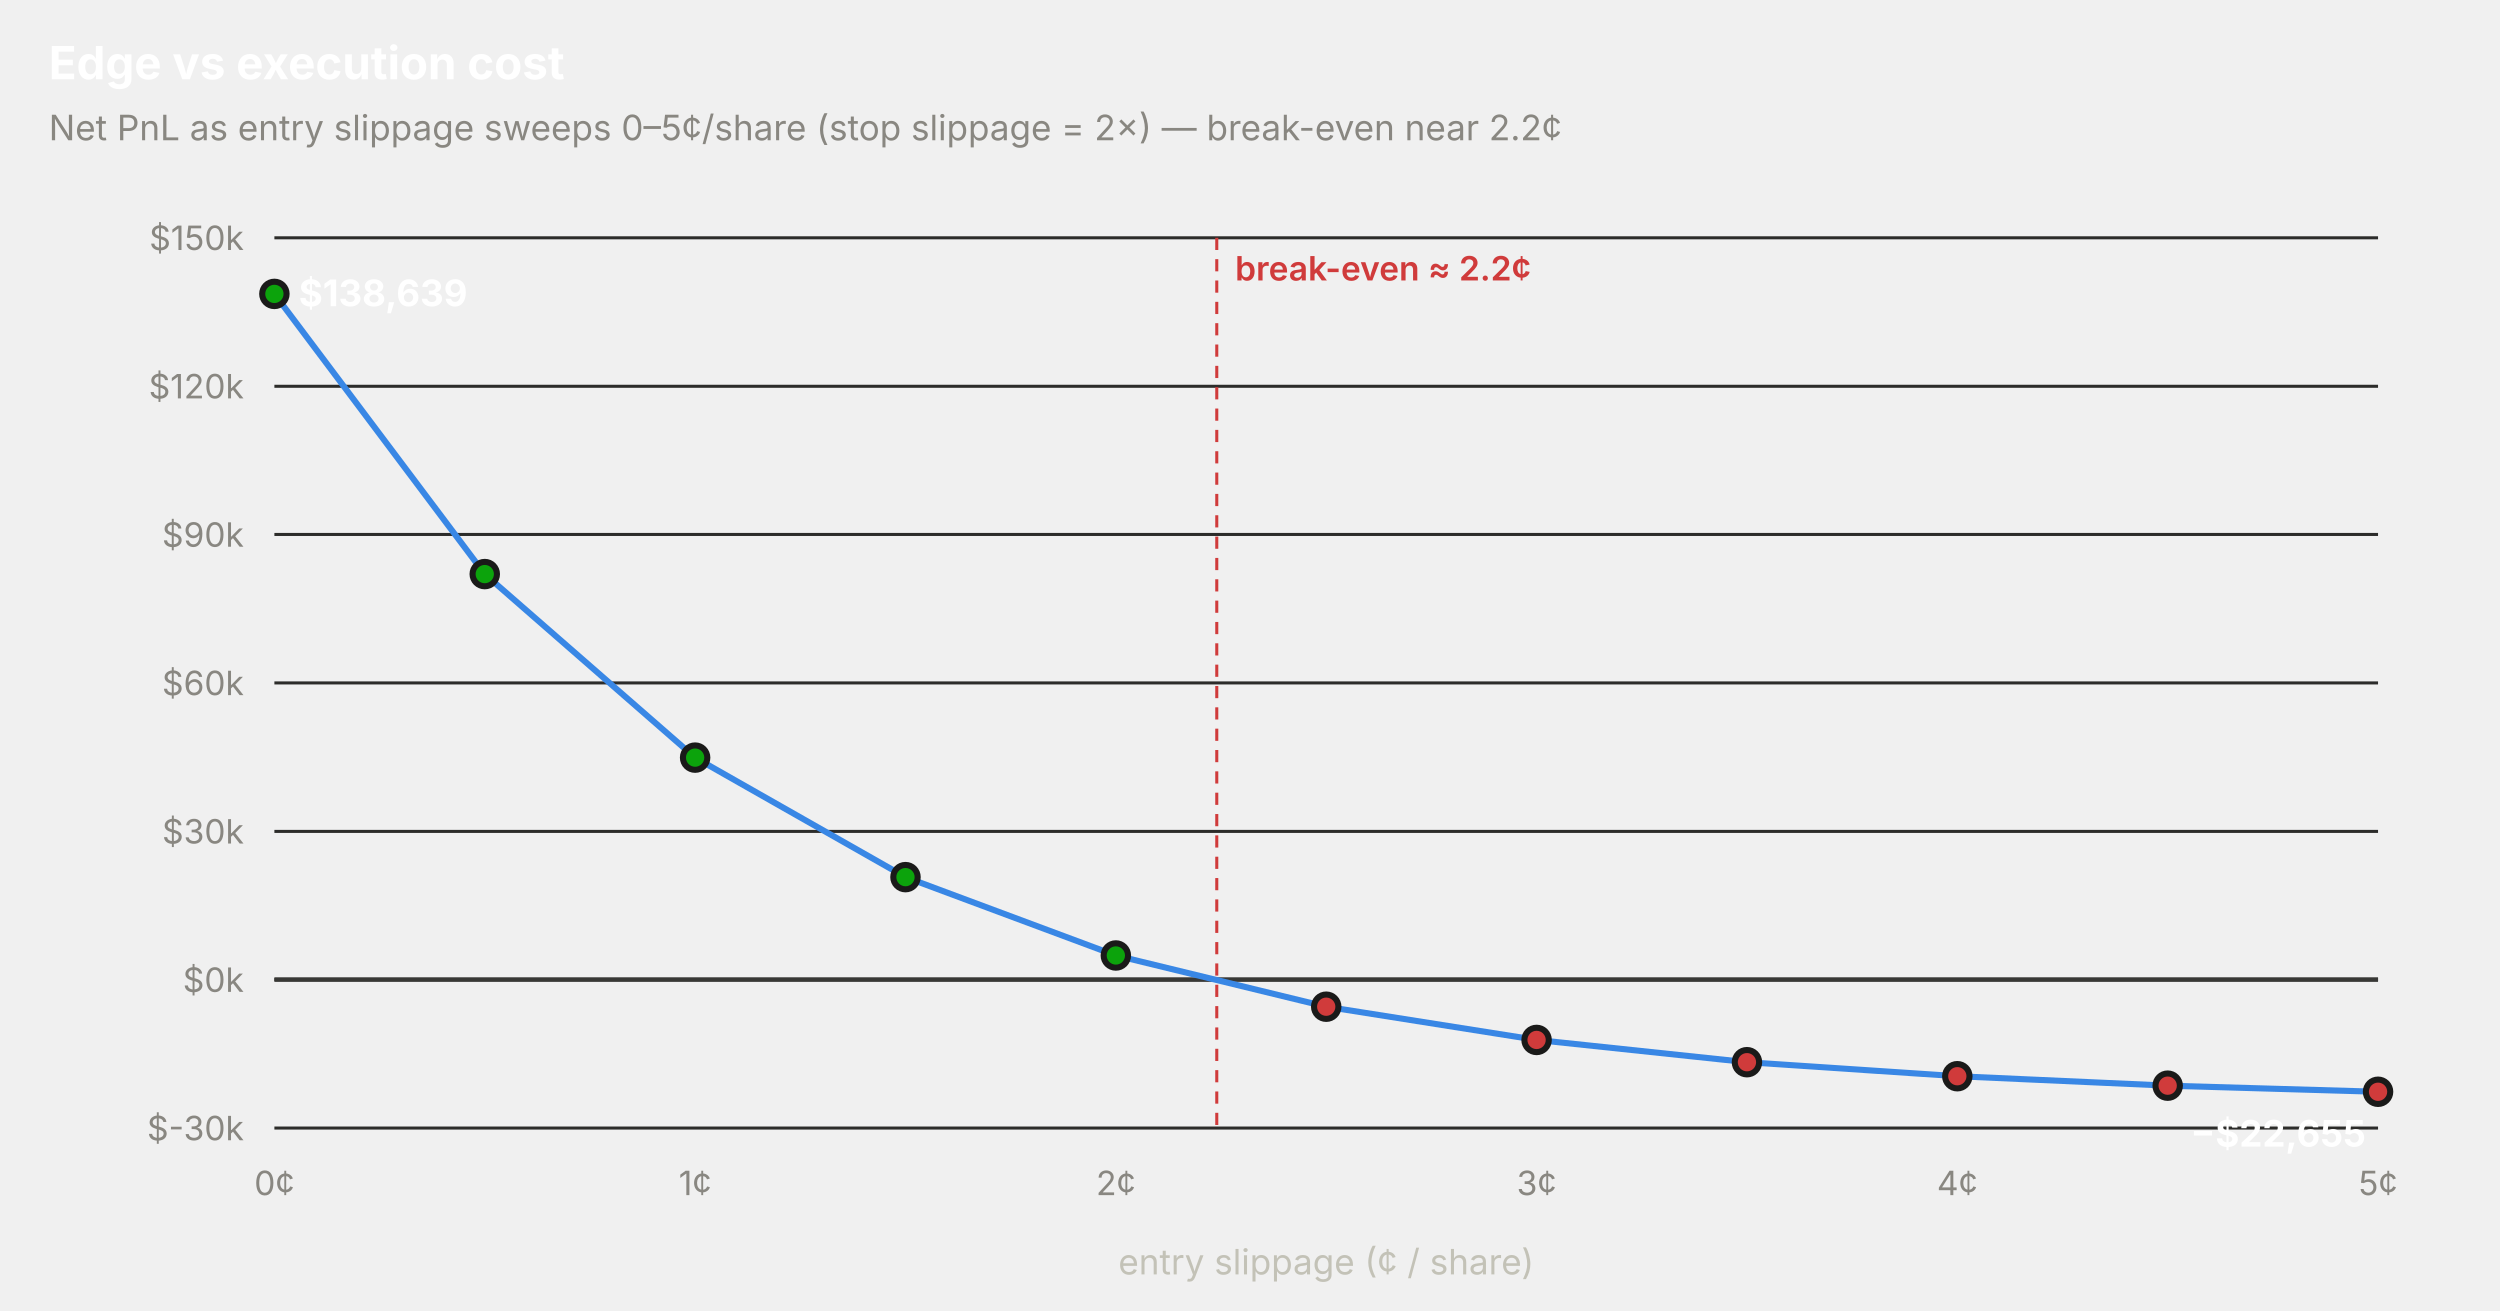
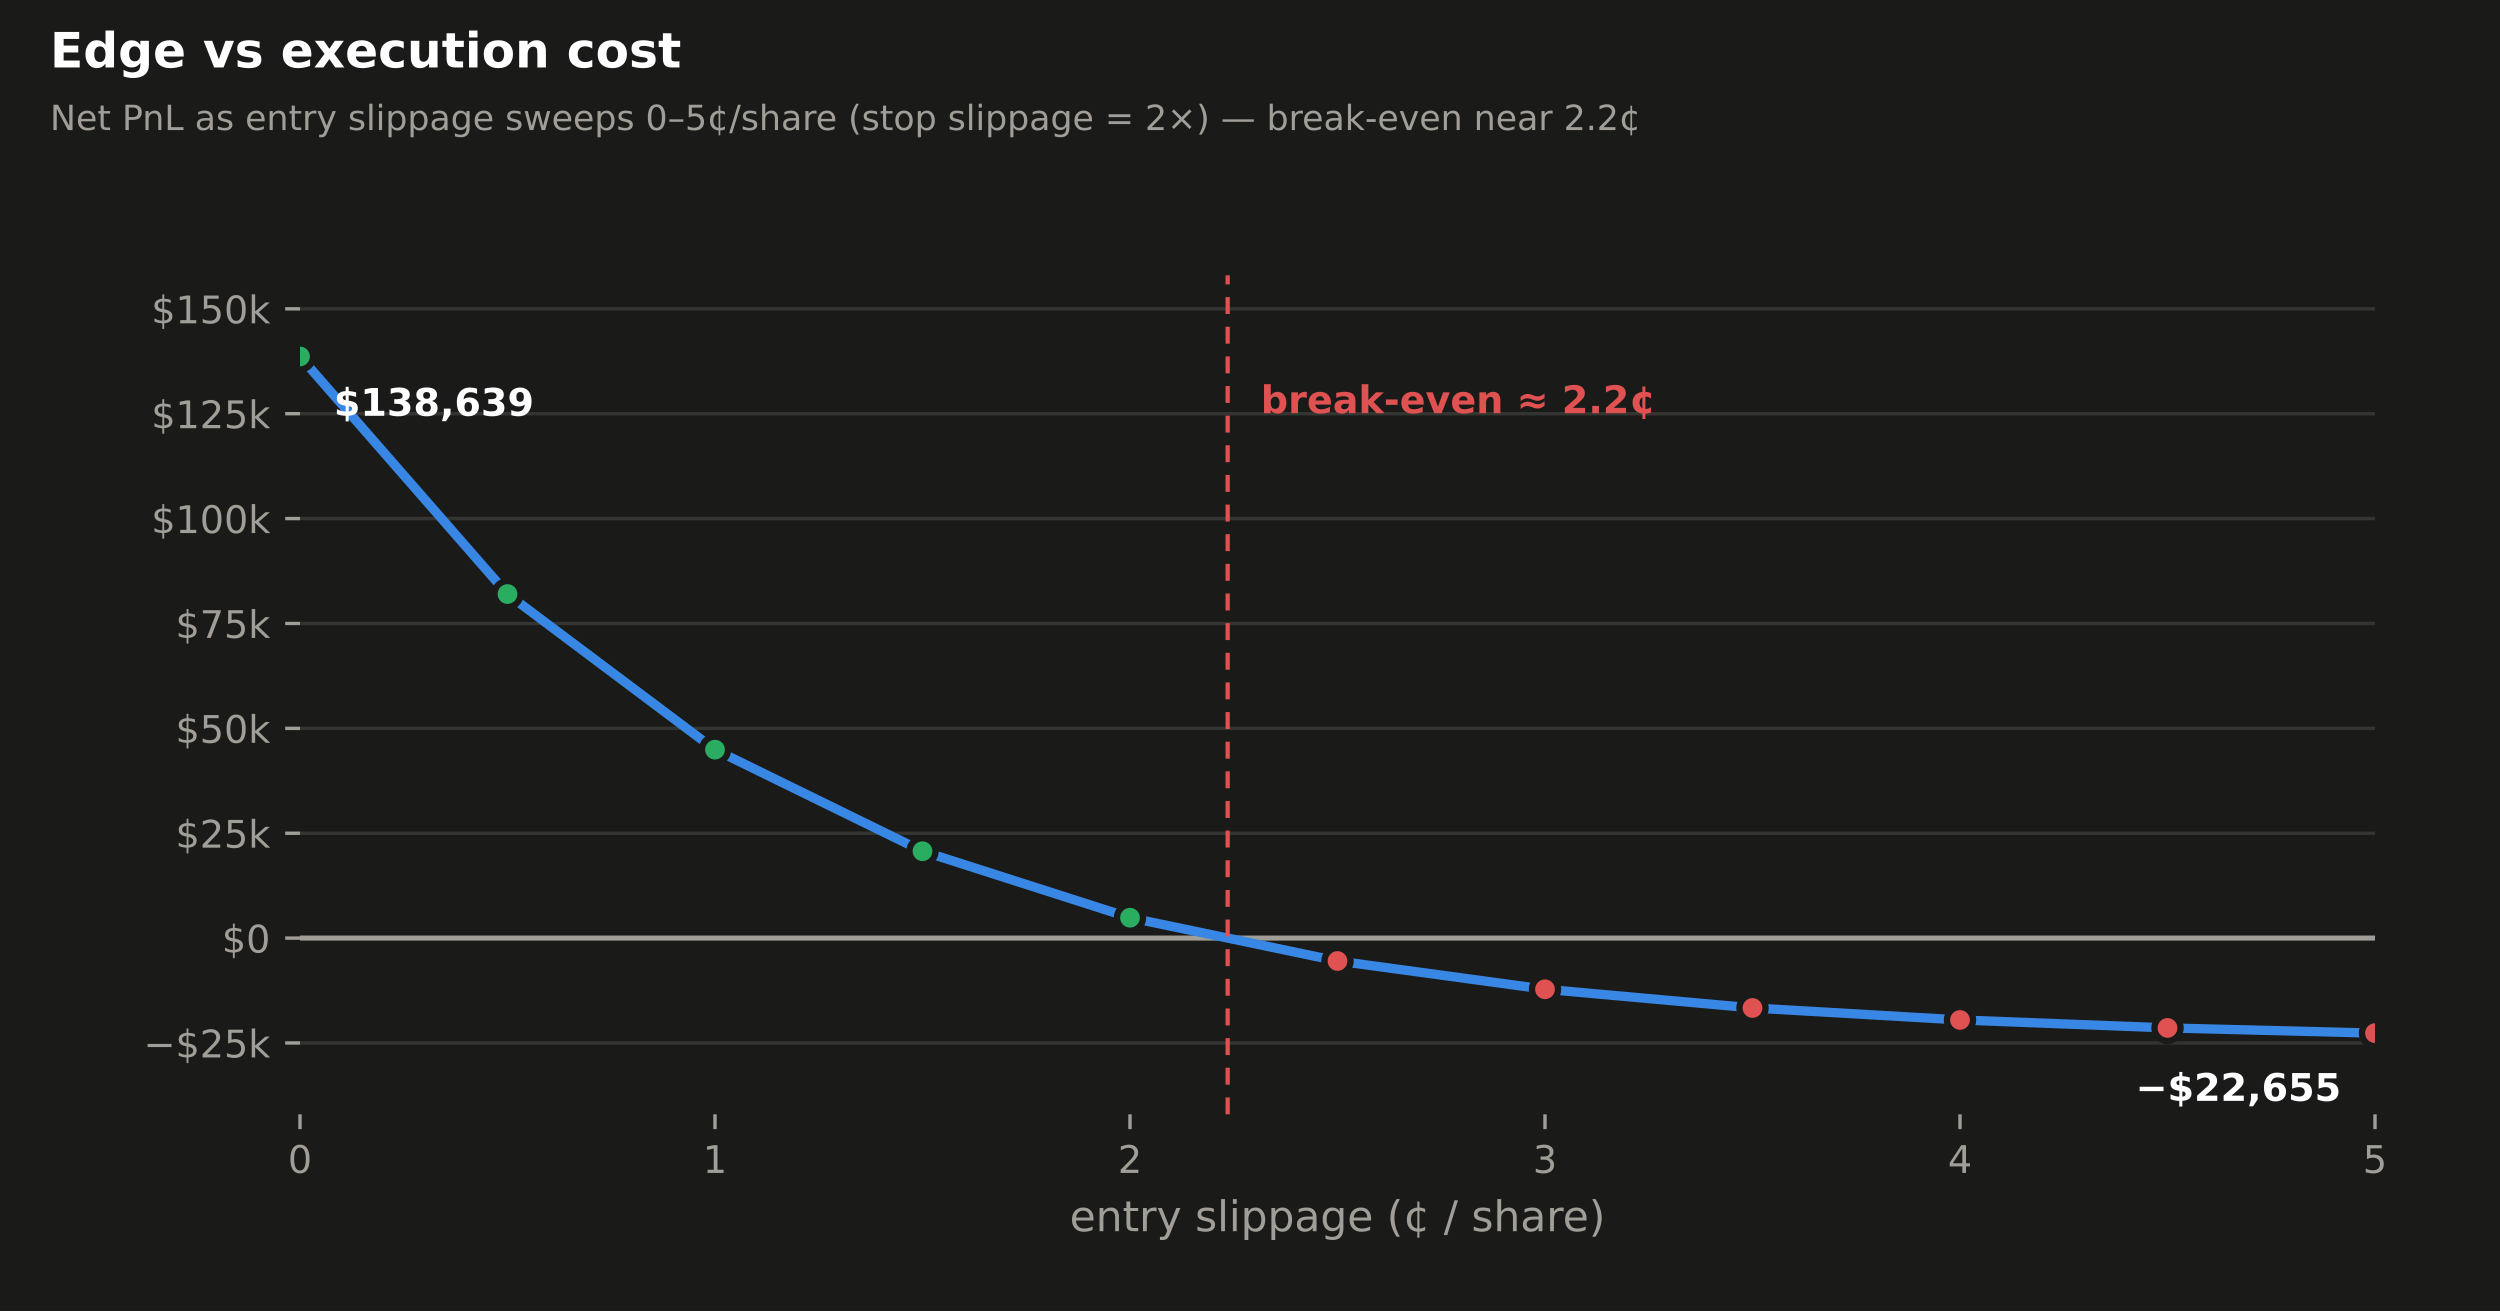
- <svg xmlns="http://www.w3.org/2000/svg" width="820" height="430" viewBox="0 0 820 430" role="img">
-   <text x="16" y="26" font-family="system-ui,-apple-system,'Segoe UI',sans-serif" font-size="15" fill="#ffffff" font-weight="700" text-anchor="start">Edge vs execution cost</text>
-   <text x="16" y="46" font-family="system-ui,-apple-system,'Segoe UI',sans-serif" font-size="11.5" fill="#898781" font-weight="normal" text-anchor="start">Net PnL as entry slippage sweeps 0–5¢/share (stop slippage = 2×) — break-even near 2.2¢</text>
-   <line x1="90" y1="370.0" x2="780" y2="370.0" stroke="#2c2c2a" stroke-width="1" />
-   <text x="80" y="374.0" font-family="system-ui,-apple-system,'Segoe UI',sans-serif" font-size="11" fill="#898781" font-weight="normal" text-anchor="end">$-30k</text>
-   <line x1="90" y1="321.3" x2="780" y2="321.3" stroke="#2c2c2a" stroke-width="1" />
-   <text x="80" y="325.333" font-family="system-ui,-apple-system,'Segoe UI',sans-serif" font-size="11" fill="#898781" font-weight="normal" text-anchor="end">$0k</text>
-   <line x1="90" y1="272.7" x2="780" y2="272.7" stroke="#2c2c2a" stroke-width="1" />
-   <text x="80" y="276.667" font-family="system-ui,-apple-system,'Segoe UI',sans-serif" font-size="11" fill="#898781" font-weight="normal" text-anchor="end">$30k</text>
-   <line x1="90" y1="224.0" x2="780" y2="224.0" stroke="#2c2c2a" stroke-width="1" />
-   <text x="80" y="228.0" font-family="system-ui,-apple-system,'Segoe UI',sans-serif" font-size="11" fill="#898781" font-weight="normal" text-anchor="end">$60k</text>
-   <line x1="90" y1="175.3" x2="780" y2="175.3" stroke="#2c2c2a" stroke-width="1" />
-   <text x="80" y="179.333" font-family="system-ui,-apple-system,'Segoe UI',sans-serif" font-size="11" fill="#898781" font-weight="normal" text-anchor="end">$90k</text>
-   <line x1="90" y1="126.7" x2="780" y2="126.7" stroke="#2c2c2a" stroke-width="1" />
-   <text x="80" y="130.667" font-family="system-ui,-apple-system,'Segoe UI',sans-serif" font-size="11" fill="#898781" font-weight="normal" text-anchor="end">$120k</text>
-   <line x1="90" y1="78.0" x2="780" y2="78.0" stroke="#2c2c2a" stroke-width="1" />
-   <text x="80" y="82.0" font-family="system-ui,-apple-system,'Segoe UI',sans-serif" font-size="11" fill="#898781" font-weight="normal" text-anchor="end">$150k</text>
-   <line x1="90" y1="321.3" x2="780" y2="321.3" stroke="#383835" stroke-width="1.5" />
-   <text x="90.0" y="392" font-family="system-ui,-apple-system,'Segoe UI',sans-serif" font-size="11" fill="#898781" font-weight="normal" text-anchor="middle">0¢</text>
-   <text x="228.0" y="392" font-family="system-ui,-apple-system,'Segoe UI',sans-serif" font-size="11" fill="#898781" font-weight="normal" text-anchor="middle">1¢</text>
-   <text x="366.0" y="392" font-family="system-ui,-apple-system,'Segoe UI',sans-serif" font-size="11" fill="#898781" font-weight="normal" text-anchor="middle">2¢</text>
-   <text x="504.0" y="392" font-family="system-ui,-apple-system,'Segoe UI',sans-serif" font-size="11" fill="#898781" font-weight="normal" text-anchor="middle">3¢</text>
-   <text x="642.0" y="392" font-family="system-ui,-apple-system,'Segoe UI',sans-serif" font-size="11" fill="#898781" font-weight="normal" text-anchor="middle">4¢</text>
-   <text x="780.0" y="392" font-family="system-ui,-apple-system,'Segoe UI',sans-serif" font-size="11" fill="#898781" font-weight="normal" text-anchor="middle">5¢</text>
-   <text x="435.0" y="418" font-family="system-ui,-apple-system,'Segoe UI',sans-serif" font-size="11.5" fill="#c3c2b7" font-weight="normal" text-anchor="middle">entry slippage (¢ / share)</text>
-   <line x1="399.1" y1="78" x2="399.1" y2="370" stroke="#d03b3b" stroke-width="1" stroke-dasharray="4 3" />
-   <text x="405.12" y="92" font-family="system-ui,-apple-system,'Segoe UI',sans-serif" font-size="11" fill="#d03b3b" font-weight="600" text-anchor="start">break-even ≈ 2.2¢</text>
-   <polyline points="90.0,96.4 159.0,188.3 228.0,248.5 297.0,287.7 366.0,313.4 435.0,330.2 504.0,341.1 573.0,348.4 642.0,353.0 711.0,356.1 780.0,358.1" fill="none" stroke="#3987e5" stroke-width="2" stroke-linejoin="round" stroke-linecap="round" />
-   <circle cx="90.0" cy="96.4" r="4" fill="#0ca30c" stroke="#1a1a19" stroke-width="2" />
-   <circle cx="159.0" cy="188.3" r="4" fill="#0ca30c" stroke="#1a1a19" stroke-width="2" />
-   <circle cx="228.0" cy="248.5" r="4" fill="#0ca30c" stroke="#1a1a19" stroke-width="2" />
-   <circle cx="297.0" cy="287.7" r="4" fill="#0ca30c" stroke="#1a1a19" stroke-width="2" />
-   <circle cx="366.0" cy="313.4" r="4" fill="#0ca30c" stroke="#1a1a19" stroke-width="2" />
-   <circle cx="435.0" cy="330.2" r="4" fill="#d03b3b" stroke="#1a1a19" stroke-width="2" />
-   <circle cx="504.0" cy="341.1" r="4" fill="#d03b3b" stroke="#1a1a19" stroke-width="2" />
-   <circle cx="573.0" cy="348.4" r="4" fill="#d03b3b" stroke="#1a1a19" stroke-width="2" />
-   <circle cx="642.0" cy="353.0" r="4" fill="#d03b3b" stroke="#1a1a19" stroke-width="2" />
-   <circle cx="711.0" cy="356.1" r="4" fill="#d03b3b" stroke="#1a1a19" stroke-width="2" />
-   <circle cx="780.0" cy="358.1" r="4" fill="#d03b3b" stroke="#1a1a19" stroke-width="2" />
-   <text x="98.0" y="100.43" font-family="system-ui,-apple-system,'Segoe UI',sans-serif" font-size="12" fill="#ffffff" font-weight="700" text-anchor="start">$138,639</text>
-   <text x="776.0" y="376.085" font-family="system-ui,-apple-system,'Segoe UI',sans-serif" font-size="12" fill="#ffffff" font-weight="700" text-anchor="end">−$22,655</text>
+ <svg xmlns="http://www.w3.org/2000/svg" xmlns:xlink="http://www.w3.org/1999/xlink" width="590.4pt" height="309.6pt" viewBox="0 0 590.4 309.6" version="1.1">
+   <defs>
+     <style type="text/css">*{stroke-linejoin: round; stroke-linecap: butt}</style>
+   </defs>
+   <g id="figure_1">
+     <g id="patch_1">
+       <path d="M 0 309.6 L 590.4 309.6 L 590.4 0 L 0 0 z " style="fill: #1a1a19" />
+     </g>
+     <g id="axes_1">
+       <g id="patch_2">
+         <path d="M 70.848 263.16 L 560.88 263.16 L 560.88 65.016 L 70.848 65.016 z " style="fill: #1a1a19" />
+       </g>
+       <g id="matplotlib.axis_1">
+         <g id="xtick_1">
+           <g id="line2d_1">
+             <defs>
+               <path id="m3ebfd7a9a0" d="M 0 0 L 0 3.5 " style="stroke: #a09e97; stroke-width: 0.8" />
+             </defs>
+             <g>
+               <use xlink:href="#m3ebfd7a9a0" x="70.848" y="263.16" style="fill: #a09e97; stroke: #a09e97; stroke-width: 0.8" />
+             </g>
+           </g>
+           <g id="text_1">
+             <text style="font-size: 9px; font-family: 'DejaVu Sans', 'Bitstream Vera Sans', 'Computer Modern Sans Serif', 'Lucida Grande', 'Verdana', 'Geneva', 'Lucid', 'Arial', 'Helvetica', 'Avant Garde', sans-serif; text-anchor: middle; fill: #a09e97" x="70.848" y="276.998" transform="rotate(-0 70.848 276.9979)">0</text>
+           </g>
+         </g>
+         <g id="xtick_2">
+           <g id="line2d_2">
+             <g>
+               <use xlink:href="#m3ebfd7a9a0" x="168.854" y="263.16" style="fill: #a09e97; stroke: #a09e97; stroke-width: 0.8" />
+             </g>
+           </g>
+           <g id="text_2">
+             <text style="font-size: 9px; font-family: 'DejaVu Sans', 'Bitstream Vera Sans', 'Computer Modern Sans Serif', 'Lucida Grande', 'Verdana', 'Geneva', 'Lucid', 'Arial', 'Helvetica', 'Avant Garde', sans-serif; text-anchor: middle; fill: #a09e97" x="168.854" y="276.998" transform="rotate(-0 168.8544 276.9979)">1</text>
+           </g>
+         </g>
+         <g id="xtick_3">
+           <g id="line2d_3">
+             <g>
+               <use xlink:href="#m3ebfd7a9a0" x="266.861" y="263.16" style="fill: #a09e97; stroke: #a09e97; stroke-width: 0.8" />
+             </g>
+           </g>
+           <g id="text_3">
+             <text style="font-size: 9px; font-family: 'DejaVu Sans', 'Bitstream Vera Sans', 'Computer Modern Sans Serif', 'Lucida Grande', 'Verdana', 'Geneva', 'Lucid', 'Arial', 'Helvetica', 'Avant Garde', sans-serif; text-anchor: middle; fill: #a09e97" x="266.861" y="276.998" transform="rotate(-0 266.8608 276.9979)">2</text>
+           </g>
+         </g>
+         <g id="xtick_4">
+           <g id="line2d_4">
+             <g>
+               <use xlink:href="#m3ebfd7a9a0" x="364.867" y="263.16" style="fill: #a09e97; stroke: #a09e97; stroke-width: 0.8" />
+             </g>
+           </g>
+           <g id="text_4">
+             <text style="font-size: 9px; font-family: 'DejaVu Sans', 'Bitstream Vera Sans', 'Computer Modern Sans Serif', 'Lucida Grande', 'Verdana', 'Geneva', 'Lucid', 'Arial', 'Helvetica', 'Avant Garde', sans-serif; text-anchor: middle; fill: #a09e97" x="364.867" y="276.998" transform="rotate(-0 364.8672 276.9979)">3</text>
+           </g>
+         </g>
+         <g id="xtick_5">
+           <g id="line2d_5">
+             <g>
+               <use xlink:href="#m3ebfd7a9a0" x="462.874" y="263.16" style="fill: #a09e97; stroke: #a09e97; stroke-width: 0.8" />
+             </g>
+           </g>
+           <g id="text_5">
+             <text style="font-size: 9px; font-family: 'DejaVu Sans', 'Bitstream Vera Sans', 'Computer Modern Sans Serif', 'Lucida Grande', 'Verdana', 'Geneva', 'Lucid', 'Arial', 'Helvetica', 'Avant Garde', sans-serif; text-anchor: middle; fill: #a09e97" x="462.874" y="276.998" transform="rotate(-0 462.8736 276.9979)">4</text>
+           </g>
+         </g>
+         <g id="xtick_6">
+           <g id="line2d_6">
+             <g>
+               <use xlink:href="#m3ebfd7a9a0" x="560.88" y="263.16" style="fill: #a09e97; stroke: #a09e97; stroke-width: 0.8" />
+             </g>
+           </g>
+           <g id="text_6">
+             <text style="font-size: 9px; font-family: 'DejaVu Sans', 'Bitstream Vera Sans', 'Computer Modern Sans Serif', 'Lucida Grande', 'Verdana', 'Geneva', 'Lucid', 'Arial', 'Helvetica', 'Avant Garde', sans-serif; text-anchor: middle; fill: #a09e97" x="560.88" y="276.998" transform="rotate(-0 560.88 276.9979)">5</text>
+           </g>
+         </g>
+         <g id="text_7">
+           <text style="font-size: 10px; font-family: 'DejaVu Sans', 'Bitstream Vera Sans', 'Computer Modern Sans Serif', 'Lucida Grande', 'Verdana', 'Geneva', 'Lucid', 'Arial', 'Helvetica', 'Avant Garde', sans-serif; text-anchor: middle; fill: #a09e97" x="315.864" y="290.758" transform="rotate(-0 315.864 290.7584)">entry slippage (¢ / share)</text>
+         </g>
+       </g>
+       <g id="matplotlib.axis_2">
+         <g id="ytick_1">
+           <g id="line2d_7">
+             <path d="M 70.848 246.308 L 560.88 246.308 " clip-path="url(#p019969dbdf)" style="fill: none; stroke: #343431; stroke-width: 0.8; stroke-linecap: square" />
+           </g>
+           <g id="line2d_8">
+             <defs>
+               <path id="mc57e71f07b" d="M 0 0 L -3.5 0 " style="stroke: #a09e97; stroke-width: 0.8" />
+             </defs>
+             <g>
+               <use xlink:href="#mc57e71f07b" x="70.848" y="246.308" style="fill: #a09e97; stroke: #a09e97; stroke-width: 0.8" />
+             </g>
+           </g>
+           <g id="text_8">
+             <text style="font-size: 9px; font-family: 'DejaVu Sans', 'Bitstream Vera Sans', 'Computer Modern Sans Serif', 'Lucida Grande', 'Verdana', 'Geneva', 'Lucid', 'Arial', 'Helvetica', 'Avant Garde', sans-serif; text-anchor: end; fill: #a09e97" x="63.848" y="249.727" transform="rotate(-0 63.848 249.727)">−$25k</text>
+           </g>
+         </g>
+         <g id="ytick_2">
+           <g id="line2d_9">
+             <path d="M 70.848 221.54 L 560.88 221.54 " clip-path="url(#p019969dbdf)" style="fill: none; stroke: #343431; stroke-width: 0.8; stroke-linecap: square" />
+           </g>
+           <g id="line2d_10">
+             <g>
+               <use xlink:href="#mc57e71f07b" x="70.848" y="221.54" style="fill: #a09e97; stroke: #a09e97; stroke-width: 0.8" />
+             </g>
+           </g>
+           <g id="text_9">
+             <text style="font-size: 9px; font-family: 'DejaVu Sans', 'Bitstream Vera Sans', 'Computer Modern Sans Serif', 'Lucida Grande', 'Verdana', 'Geneva', 'Lucid', 'Arial', 'Helvetica', 'Avant Garde', sans-serif; text-anchor: end; fill: #a09e97" x="63.848" y="224.96" transform="rotate(-0 63.848 224.9596)">$0</text>
+           </g>
+         </g>
+         <g id="ytick_3">
+           <g id="line2d_11">
+             <path d="M 70.848 196.773 L 560.88 196.773 " clip-path="url(#p019969dbdf)" style="fill: none; stroke: #343431; stroke-width: 0.8; stroke-linecap: square" />
+           </g>
+           <g id="line2d_12">
+             <g>
+               <use xlink:href="#mc57e71f07b" x="70.848" y="196.773" style="fill: #a09e97; stroke: #a09e97; stroke-width: 0.8" />
+             </g>
+           </g>
+           <g id="text_10">
+             <text style="font-size: 9px; font-family: 'DejaVu Sans', 'Bitstream Vera Sans', 'Computer Modern Sans Serif', 'Lucida Grande', 'Verdana', 'Geneva', 'Lucid', 'Arial', 'Helvetica', 'Avant Garde', sans-serif; text-anchor: end; fill: #a09e97" x="63.848" y="200.192" transform="rotate(-0 63.848 200.1923)">$25k</text>
+           </g>
+         </g>
+         <g id="ytick_4">
+           <g id="line2d_13">
+             <path d="M 70.848 172.006 L 560.88 172.006 " clip-path="url(#p019969dbdf)" style="fill: none; stroke: #343431; stroke-width: 0.8; stroke-linecap: square" />
+           </g>
+           <g id="line2d_14">
+             <g>
+               <use xlink:href="#mc57e71f07b" x="70.848" y="172.006" style="fill: #a09e97; stroke: #a09e97; stroke-width: 0.8" />
+             </g>
+           </g>
+           <g id="text_11">
+             <text style="font-size: 9px; font-family: 'DejaVu Sans', 'Bitstream Vera Sans', 'Computer Modern Sans Serif', 'Lucida Grande', 'Verdana', 'Geneva', 'Lucid', 'Arial', 'Helvetica', 'Avant Garde', sans-serif; text-anchor: end; fill: #a09e97" x="63.848" y="175.425" transform="rotate(-0 63.848 175.425)">$50k</text>
+           </g>
+         </g>
+         <g id="ytick_5">
+           <g id="line2d_15">
+             <path d="M 70.848 147.238 L 560.88 147.238 " clip-path="url(#p019969dbdf)" style="fill: none; stroke: #343431; stroke-width: 0.8; stroke-linecap: square" />
+           </g>
+           <g id="line2d_16">
+             <g>
+               <use xlink:href="#mc57e71f07b" x="70.848" y="147.238" style="fill: #a09e97; stroke: #a09e97; stroke-width: 0.8" />
+             </g>
+           </g>
+           <g id="text_12">
+             <text style="font-size: 9px; font-family: 'DejaVu Sans', 'Bitstream Vera Sans', 'Computer Modern Sans Serif', 'Lucida Grande', 'Verdana', 'Geneva', 'Lucid', 'Arial', 'Helvetica', 'Avant Garde', sans-serif; text-anchor: end; fill: #a09e97" x="63.848" y="150.658" transform="rotate(-0 63.848 150.6577)">$75k</text>
+           </g>
+         </g>
+         <g id="ytick_6">
+           <g id="line2d_17">
+             <path d="M 70.848 122.471 L 560.88 122.471 " clip-path="url(#p019969dbdf)" style="fill: none; stroke: #343431; stroke-width: 0.8; stroke-linecap: square" />
+           </g>
+           <g id="line2d_18">
+             <g>
+               <use xlink:href="#mc57e71f07b" x="70.848" y="122.471" style="fill: #a09e97; stroke: #a09e97; stroke-width: 0.8" />
+             </g>
+           </g>
+           <g id="text_13">
+             <text style="font-size: 9px; font-family: 'DejaVu Sans', 'Bitstream Vera Sans', 'Computer Modern Sans Serif', 'Lucida Grande', 'Verdana', 'Geneva', 'Lucid', 'Arial', 'Helvetica', 'Avant Garde', sans-serif; text-anchor: end; fill: #a09e97" x="63.848" y="125.89" transform="rotate(-0 63.848 125.8903)">$100k</text>
+           </g>
+         </g>
+         <g id="ytick_7">
+           <g id="line2d_19">
+             <path d="M 70.848 97.704 L 560.88 97.704 " clip-path="url(#p019969dbdf)" style="fill: none; stroke: #343431; stroke-width: 0.8; stroke-linecap: square" />
+           </g>
+           <g id="line2d_20">
+             <g>
+               <use xlink:href="#mc57e71f07b" x="70.848" y="97.704" style="fill: #a09e97; stroke: #a09e97; stroke-width: 0.8" />
+             </g>
+           </g>
+           <g id="text_14">
+             <text style="font-size: 9px; font-family: 'DejaVu Sans', 'Bitstream Vera Sans', 'Computer Modern Sans Serif', 'Lucida Grande', 'Verdana', 'Geneva', 'Lucid', 'Arial', 'Helvetica', 'Avant Garde', sans-serif; text-anchor: end; fill: #a09e97" x="63.848" y="101.123" transform="rotate(-0 63.848 101.123)">$125k</text>
+           </g>
+         </g>
+         <g id="ytick_8">
+           <g id="line2d_21">
+             <path d="M 70.848 72.936 L 560.88 72.936 " clip-path="url(#p019969dbdf)" style="fill: none; stroke: #343431; stroke-width: 0.8; stroke-linecap: square" />
+           </g>
+           <g id="line2d_22">
+             <g>
+               <use xlink:href="#mc57e71f07b" x="70.848" y="72.936" style="fill: #a09e97; stroke: #a09e97; stroke-width: 0.8" />
+             </g>
+           </g>
+           <g id="text_15">
+             <text style="font-size: 9px; font-family: 'DejaVu Sans', 'Bitstream Vera Sans', 'Computer Modern Sans Serif', 'Lucida Grande', 'Verdana', 'Geneva', 'Lucid', 'Arial', 'Helvetica', 'Avant Garde', sans-serif; text-anchor: end; fill: #a09e97" x="63.848" y="76.356" transform="rotate(-0 63.848 76.3557)">$150k</text>
+           </g>
+         </g>
+       </g>
+       <g id="line2d_23">
+         <path d="M 70.848 221.54 L 560.88 221.54 " clip-path="url(#p019969dbdf)" style="fill: none; stroke: #a09e97; stroke-width: 1.2; stroke-linecap: square" />
+       </g>
+       <g id="line2d_24">
+         <path d="M 70.848 84.191 L 119.851 140.291 L 168.854 177.041 L 217.858 201.024 L 266.861 216.726 L 315.864 226.954 L 364.867 233.625 L 413.87 238.042 L 462.874 240.872 L 511.877 242.755 L 560.88 243.985 " clip-path="url(#p019969dbdf)" style="fill: none; stroke: #3987e5; stroke-width: 2.2; stroke-linecap: square" />
+       </g>
+       <g id="line2d_25">
+         <path d="M 289.926 263.16 L 289.926 65.016 " clip-path="url(#p019969dbdf)" style="fill: none; stroke-dasharray: 4,3; stroke-dashoffset: 0; stroke: #e05252" />
+       </g>
+       <g id="PathCollection_1">
+         <defs>
+           <path id="C0_0_c17a5174a5" d="M 0 3.082 C 0.817 3.082 1.601 2.757 2.179 2.179 C 2.757 1.601 3.082 0.817 3.082 -0 C 3.082 -0.817 2.757 -1.601 2.179 -2.179 C 1.601 -2.757 0.817 -3.082 0 -3.082 C -0.817 -3.082 -1.601 -2.757 -2.179 -2.179 C -2.757 -1.601 -3.082 -0.817 -3.082 0 C -3.082 0.817 -2.757 1.601 -2.179 2.179 C -1.601 2.757 -0.817 3.082 0 3.082 z " />
+         </defs>
+         <g clip-path="url(#p019969dbdf)">
+           <use xlink:href="#C0_0_c17a5174a5" x="70.848" y="84.191" style="fill: #2aad61; stroke: #1a1a19; stroke-width: 1.5" />
+         </g>
+         <g clip-path="url(#p019969dbdf)">
+           <use xlink:href="#C0_0_c17a5174a5" x="119.851" y="140.291" style="fill: #2aad61; stroke: #1a1a19; stroke-width: 1.5" />
+         </g>
+         <g clip-path="url(#p019969dbdf)">
+           <use xlink:href="#C0_0_c17a5174a5" x="168.854" y="177.041" style="fill: #2aad61; stroke: #1a1a19; stroke-width: 1.5" />
+         </g>
+         <g clip-path="url(#p019969dbdf)">
+           <use xlink:href="#C0_0_c17a5174a5" x="217.858" y="201.024" style="fill: #2aad61; stroke: #1a1a19; stroke-width: 1.5" />
+         </g>
+         <g clip-path="url(#p019969dbdf)">
+           <use xlink:href="#C0_0_c17a5174a5" x="266.861" y="216.726" style="fill: #2aad61; stroke: #1a1a19; stroke-width: 1.5" />
+         </g>
+         <g clip-path="url(#p019969dbdf)">
+           <use xlink:href="#C0_0_c17a5174a5" x="315.864" y="226.954" style="fill: #e05252; stroke: #1a1a19; stroke-width: 1.5" />
+         </g>
+         <g clip-path="url(#p019969dbdf)">
+           <use xlink:href="#C0_0_c17a5174a5" x="364.867" y="233.625" style="fill: #e05252; stroke: #1a1a19; stroke-width: 1.5" />
+         </g>
+         <g clip-path="url(#p019969dbdf)">
+           <use xlink:href="#C0_0_c17a5174a5" x="413.87" y="238.042" style="fill: #e05252; stroke: #1a1a19; stroke-width: 1.5" />
+         </g>
+         <g clip-path="url(#p019969dbdf)">
+           <use xlink:href="#C0_0_c17a5174a5" x="462.874" y="240.872" style="fill: #e05252; stroke: #1a1a19; stroke-width: 1.5" />
+         </g>
+         <g clip-path="url(#p019969dbdf)">
+           <use xlink:href="#C0_0_c17a5174a5" x="511.877" y="242.755" style="fill: #e05252; stroke: #1a1a19; stroke-width: 1.5" />
+         </g>
+         <g clip-path="url(#p019969dbdf)">
+           <use xlink:href="#C0_0_c17a5174a5" x="560.88" y="243.985" style="fill: #e05252; stroke: #1a1a19; stroke-width: 1.5" />
+         </g>
+       </g>
+       <g id="text_16">
+         <text style="font-weight: 700; font-size: 9px; font-family: 'DejaVu Sans', 'Bitstream Vera Sans', 'Computer Modern Sans Serif', 'Lucida Grande', 'Verdana', 'Geneva', 'Lucid', 'Arial', 'Helvetica', 'Avant Garde', sans-serif; text-anchor: start; fill: #e05252" x="297.767" y="97.574" transform="rotate(-0 297.767 97.57402)">break-even ≈ 2.2¢</text>
+       </g>
+       <g id="text_17">
+         <text style="font-weight: 700; font-size: 9px; font-family: 'DejaVu Sans', 'Bitstream Vera Sans', 'Computer Modern Sans Serif', 'Lucida Grande', 'Verdana', 'Geneva', 'Lucid', 'Arial', 'Helvetica', 'Avant Garde', sans-serif; text-anchor: start; fill: #ffffff" x="78.848" y="98.191" transform="rotate(-0 78.848 98.19123)">$138,639</text>
+       </g>
+       <g id="text_18">
+         <text style="font-weight: 700; font-size: 9px; font-family: 'DejaVu Sans', 'Bitstream Vera Sans', 'Computer Modern Sans Serif', 'Lucida Grande', 'Verdana', 'Geneva', 'Lucid', 'Arial', 'Helvetica', 'Avant Garde', sans-serif; text-anchor: end; fill: #ffffff" x="552.88" y="259.985" transform="rotate(-0 552.88 259.9848)">−$22,655</text>
+       </g>
+     </g>
+     <g id="text_19">
+       <text style="font-weight: 700; font-size: 11.5px; font-family: 'DejaVu Sans', 'Bitstream Vera Sans', 'Computer Modern Sans Serif', 'Lucida Grande', 'Verdana', 'Geneva', 'Lucid', 'Arial', 'Helvetica', 'Avant Garde', sans-serif; text-anchor: start; fill: #ffffff" x="11.808" y="15.938" transform="rotate(-0 11.808 15.9382)">Edge vs execution cost</text>
+     </g>
+     <g id="text_20">
+       <text style="font-size: 8.2px; font-family: 'DejaVu Sans', 'Bitstream Vera Sans', 'Computer Modern Sans Serif', 'Lucida Grande', 'Verdana', 'Geneva', 'Lucid', 'Arial', 'Helvetica', 'Avant Garde', sans-serif; text-anchor: start; fill: #a09e97" x="11.808" y="30.711" transform="rotate(-0 11.808 30.71072)">Net PnL as entry slippage sweeps 0–5¢/share (stop slippage = 2×) — break-even near 2.2¢</text>
+     </g>
+   </g>
+   <defs>
+     <clipPath id="p019969dbdf">
+       <rect x="70.848" y="65.016" width="490.032" height="198.144" />
+     </clipPath>
+   </defs>
</svg>
